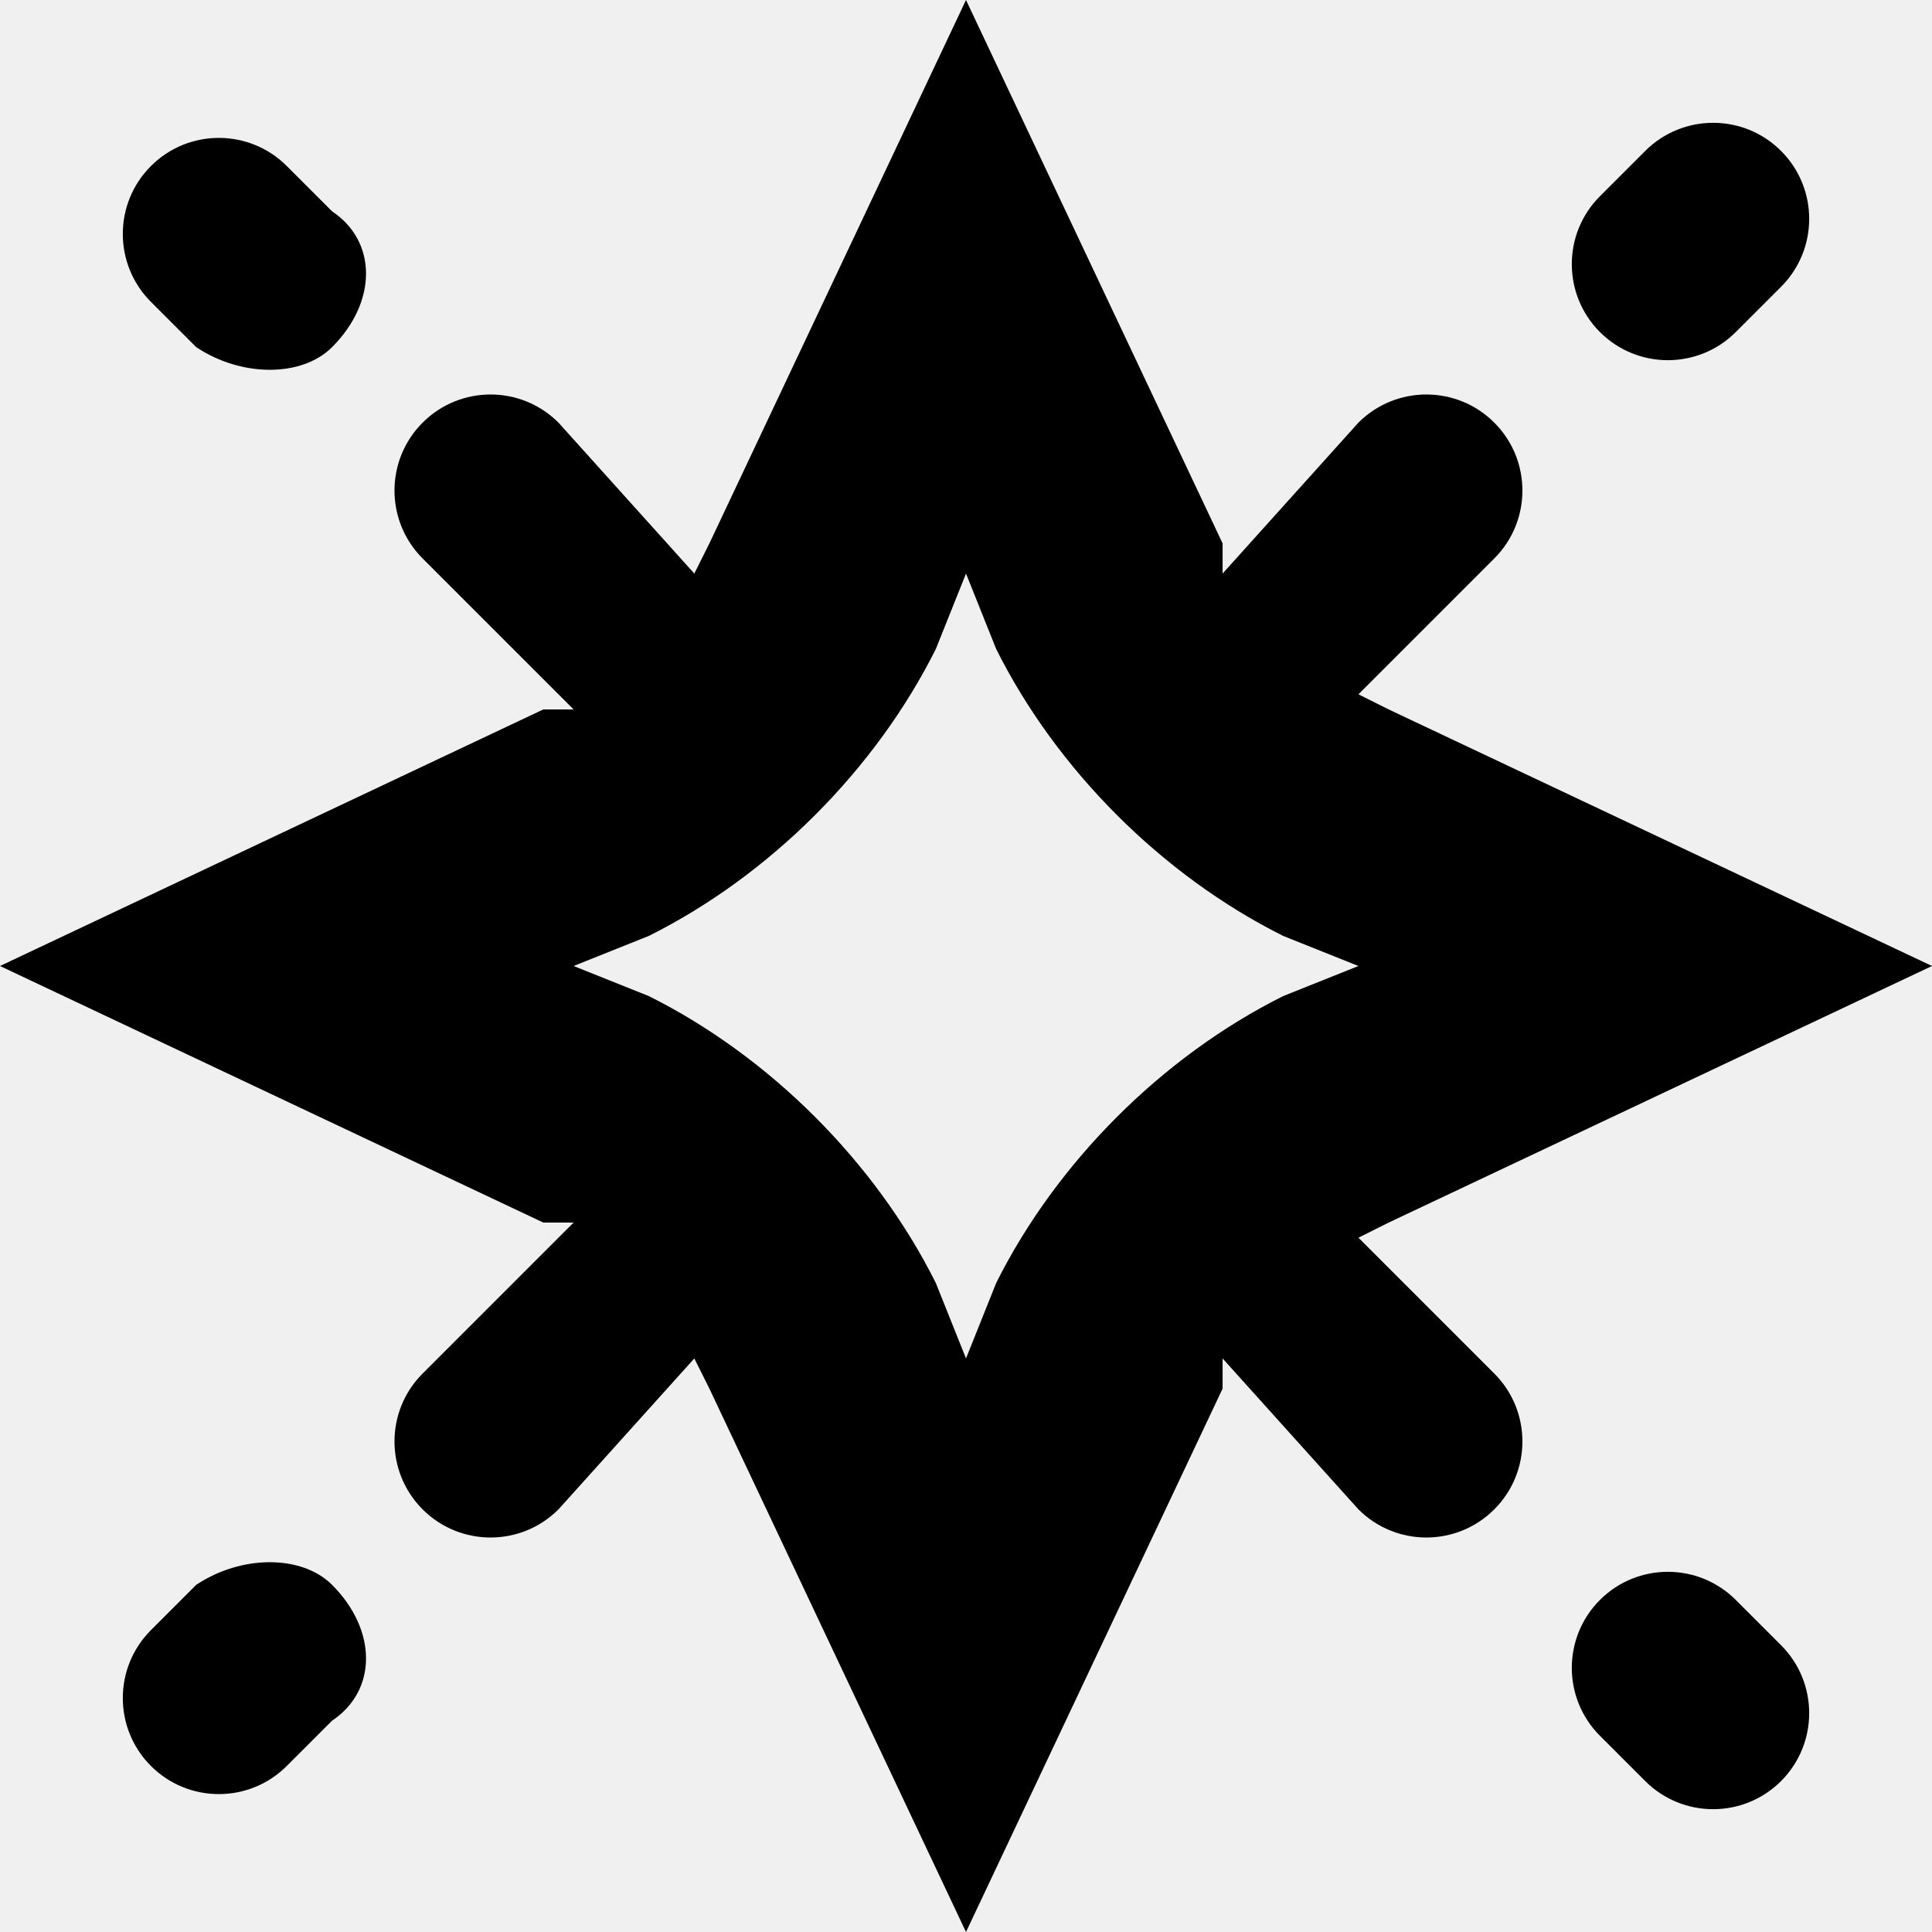
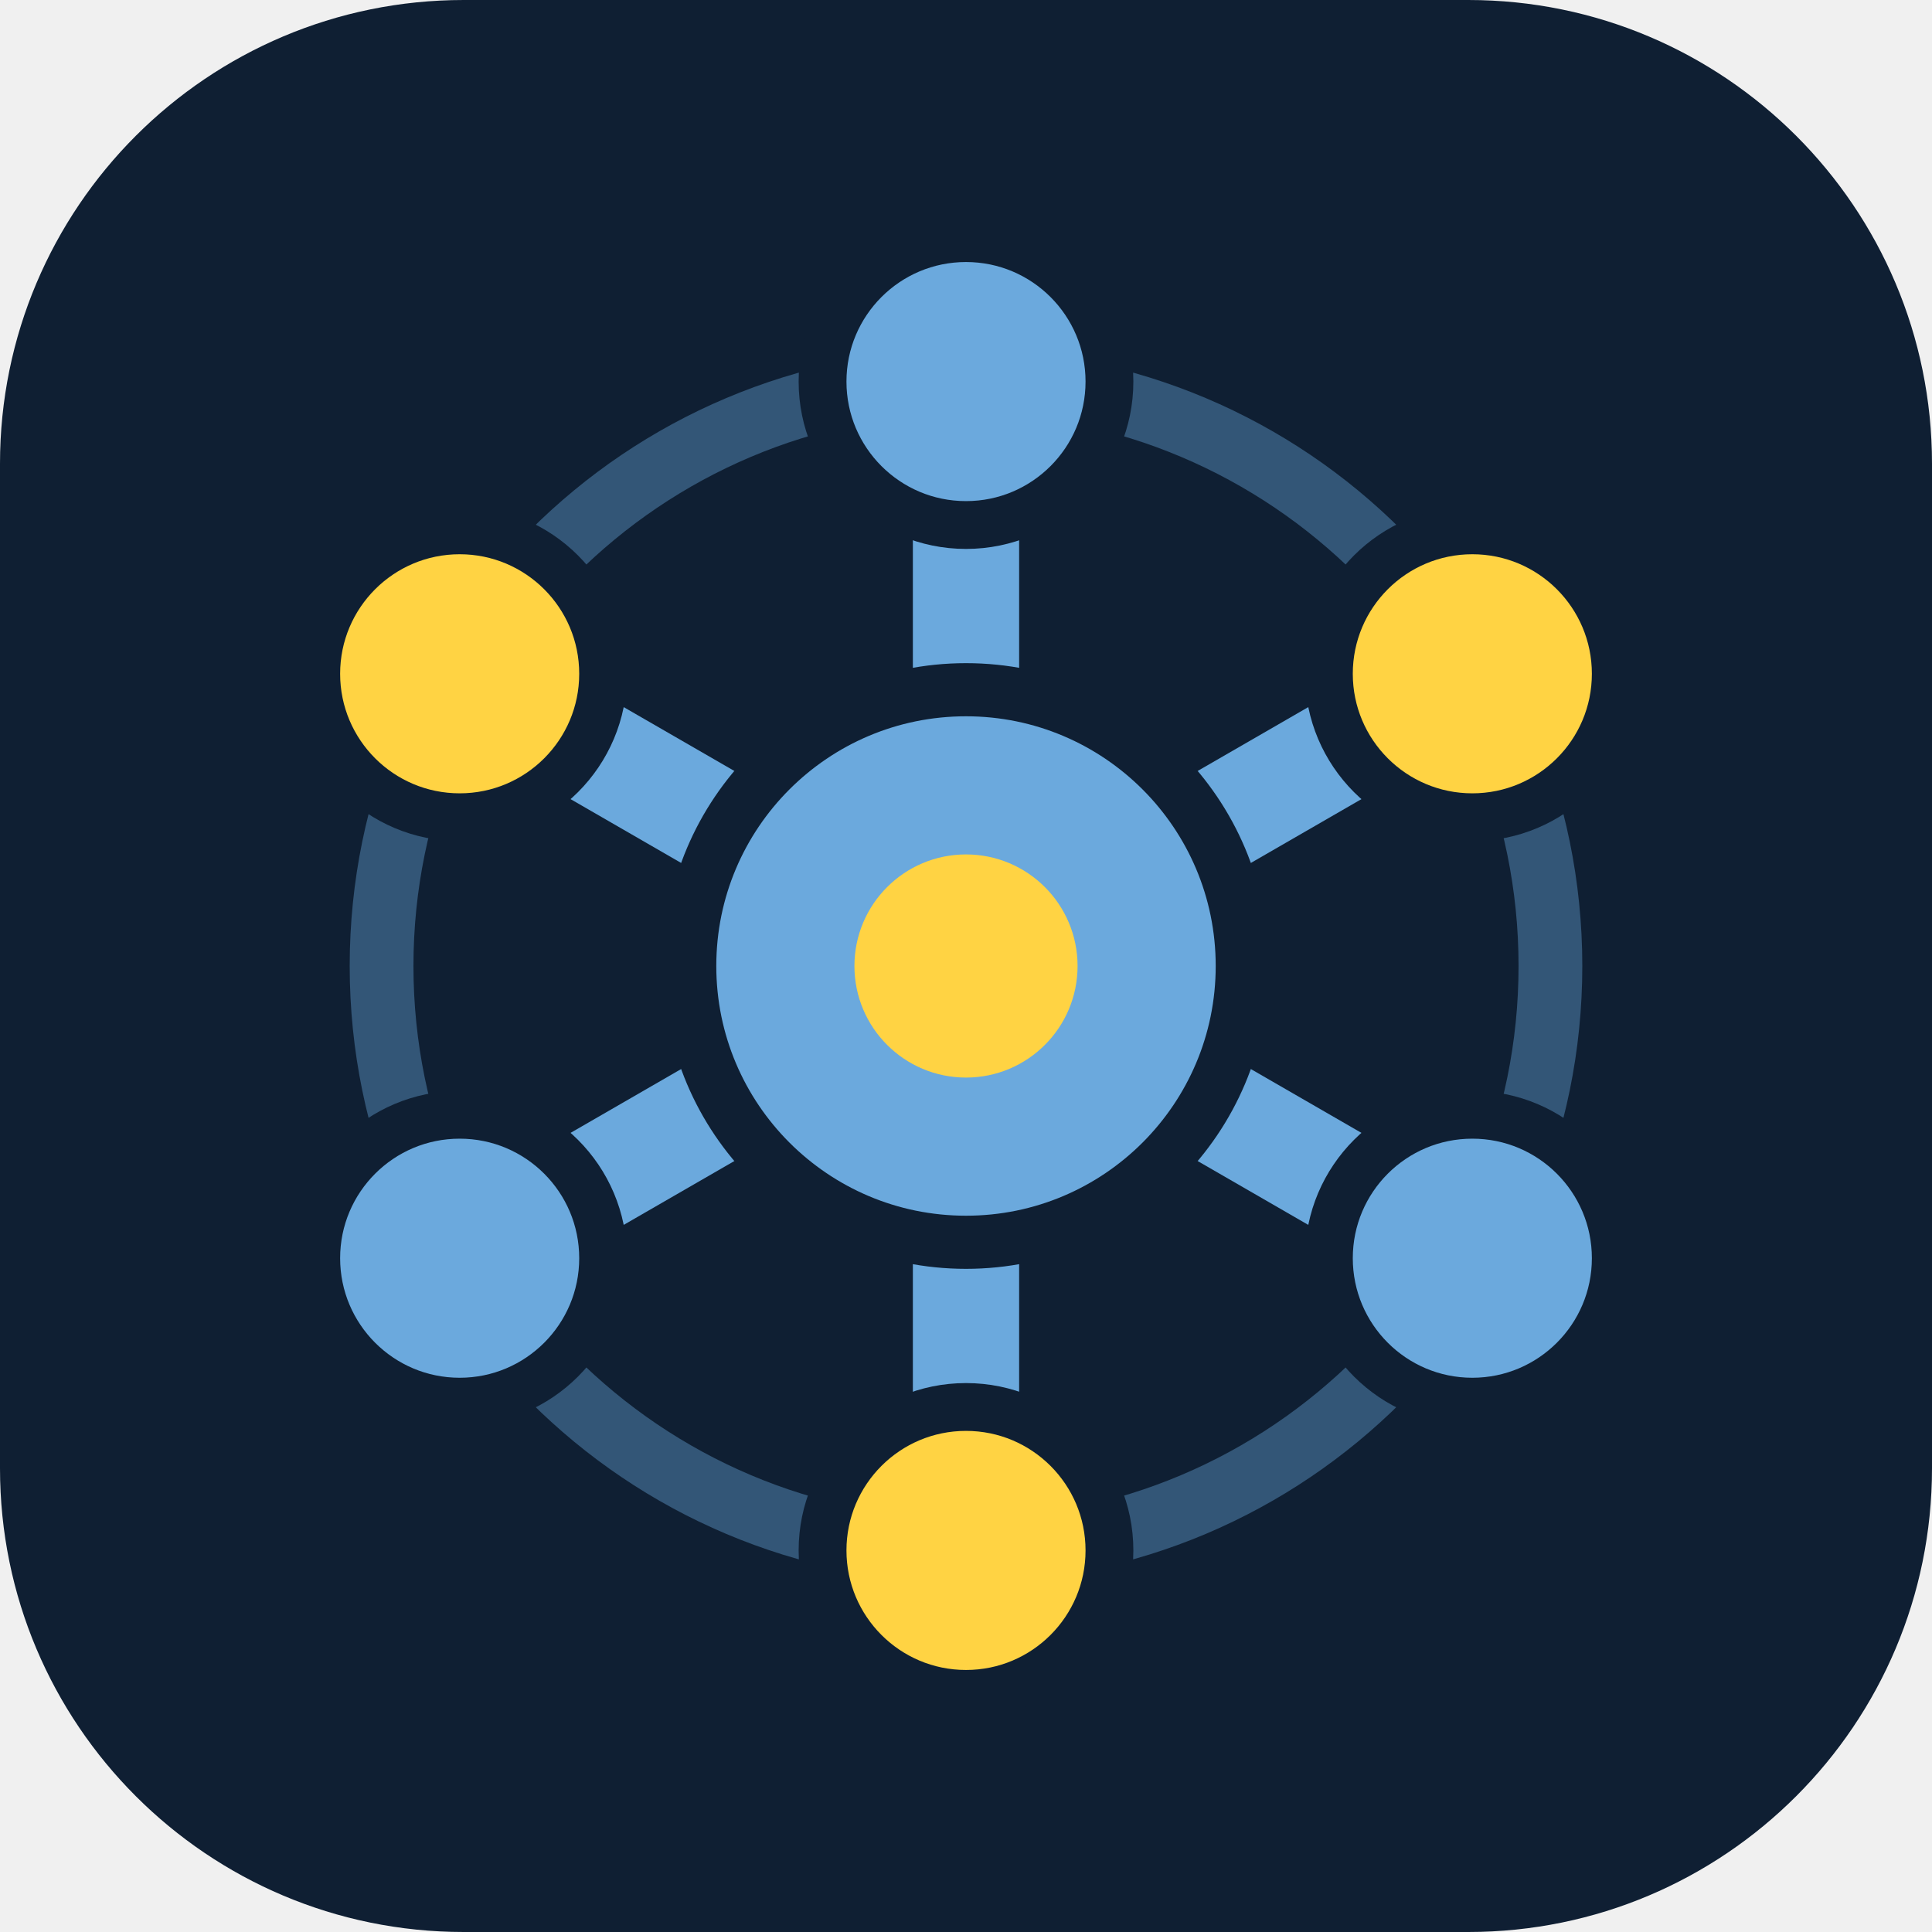
- <svg xmlns="http://www.w3.org/2000/svg" viewBox="0 0 128 128">
-   <path fill-rule="evenodd" d="M81 36 64 0 47 36l-1 2-9-10a6 6 0 0 0-9 9l10 10h-2L0 64l36 17h2L28 91a6 6 0 1 0 9 9l9-10 1 2 17 36 17-36v-2l9 10a6 6 0 1 0 9-9l-9-9 2-1 36-17-36-17-2-1 9-9a6 6 0 1 0-9-9l-9 10v-2Zm-17 2-2 5c-4 8-11 15-19 19l-5 2 5 2c8 4 15 11 19 19l2 5 2-5c4-8 11-15 19-19l5-2-5-2c-8-4-15-11-19-19l-2-5Z" clip-rule="evenodd" />
-   <path d="M118 19a6 6 0 0 0-9-9l-3 3a6 6 0 1 0 9 9l3-3Zm-96 4c-2 2-6 2-9 0l-3-3a6 6 0 1 1 9-9l3 3c3 2 3 6 0 9Zm0 82c-2-2-6-2-9 0l-3 3a6 6 0 1 0 9 9l3-3c3-2 3-6 0-9Zm96 4a6 6 0 0 1-9 9l-3-3a6 6 0 1 1 9-9l3 3Z" />
-   <style>path{fill:#000}@media (prefers-color-scheme:dark){path{fill:#fff}}</style>
+ <svg xmlns="http://www.w3.org/2000/svg" width="64" height="64" viewBox="0 0 64 64">
+   <rect width="64" height="64" rx="15.36" fill="#0f1f33" />
+   <g transform="translate(3.84 3.84) scale(1.76)">
+     <circle cx="16" cy="16" r="11" fill="none" stroke="#6ba9dd" stroke-opacity="0.4" stroke-width="1.2" />
+     <g stroke="#6ba9dd" stroke-width="2" stroke-linecap="round">
+       <line x1="16" y1="16" x2="16.00" y2="5.00" />
+       <line x1="16" y1="16" x2="25.53" y2="10.50" />
+       <line x1="16" y1="16" x2="25.53" y2="21.50" />
+       <line x1="16" y1="16" x2="16.00" y2="27.00" />
+       <line x1="16" y1="16" x2="6.47" y2="21.50" />
+       <line x1="16" y1="16" x2="6.47" y2="10.50" />
+     </g>
+     <circle cx="16.00" cy="5.00" r="2.7" fill="#6ba9dd" stroke="#0f1f33" stroke-width="0.9" />
+     <circle cx="25.53" cy="10.50" r="2.7" fill="#ffd343" stroke="#0f1f33" stroke-width="0.9" />
+     <circle cx="25.53" cy="21.50" r="2.7" fill="#6ba9dd" stroke="#0f1f33" stroke-width="0.9" />
+     <circle cx="16.00" cy="27.00" r="2.7" fill="#ffd343" stroke="#0f1f33" stroke-width="0.9" />
+     <circle cx="6.47" cy="21.50" r="2.7" fill="#6ba9dd" stroke="#0f1f33" stroke-width="0.9" />
+     <circle cx="6.47" cy="10.50" r="2.7" fill="#ffd343" stroke="#0f1f33" stroke-width="0.9" />
+     <circle cx="16" cy="16" r="5.2" fill="#6ba9dd" stroke="#0f1f33" stroke-width="1" />
+     <circle cx="16" cy="16" r="2.1" fill="#ffd343" />
+   </g>
</svg>
